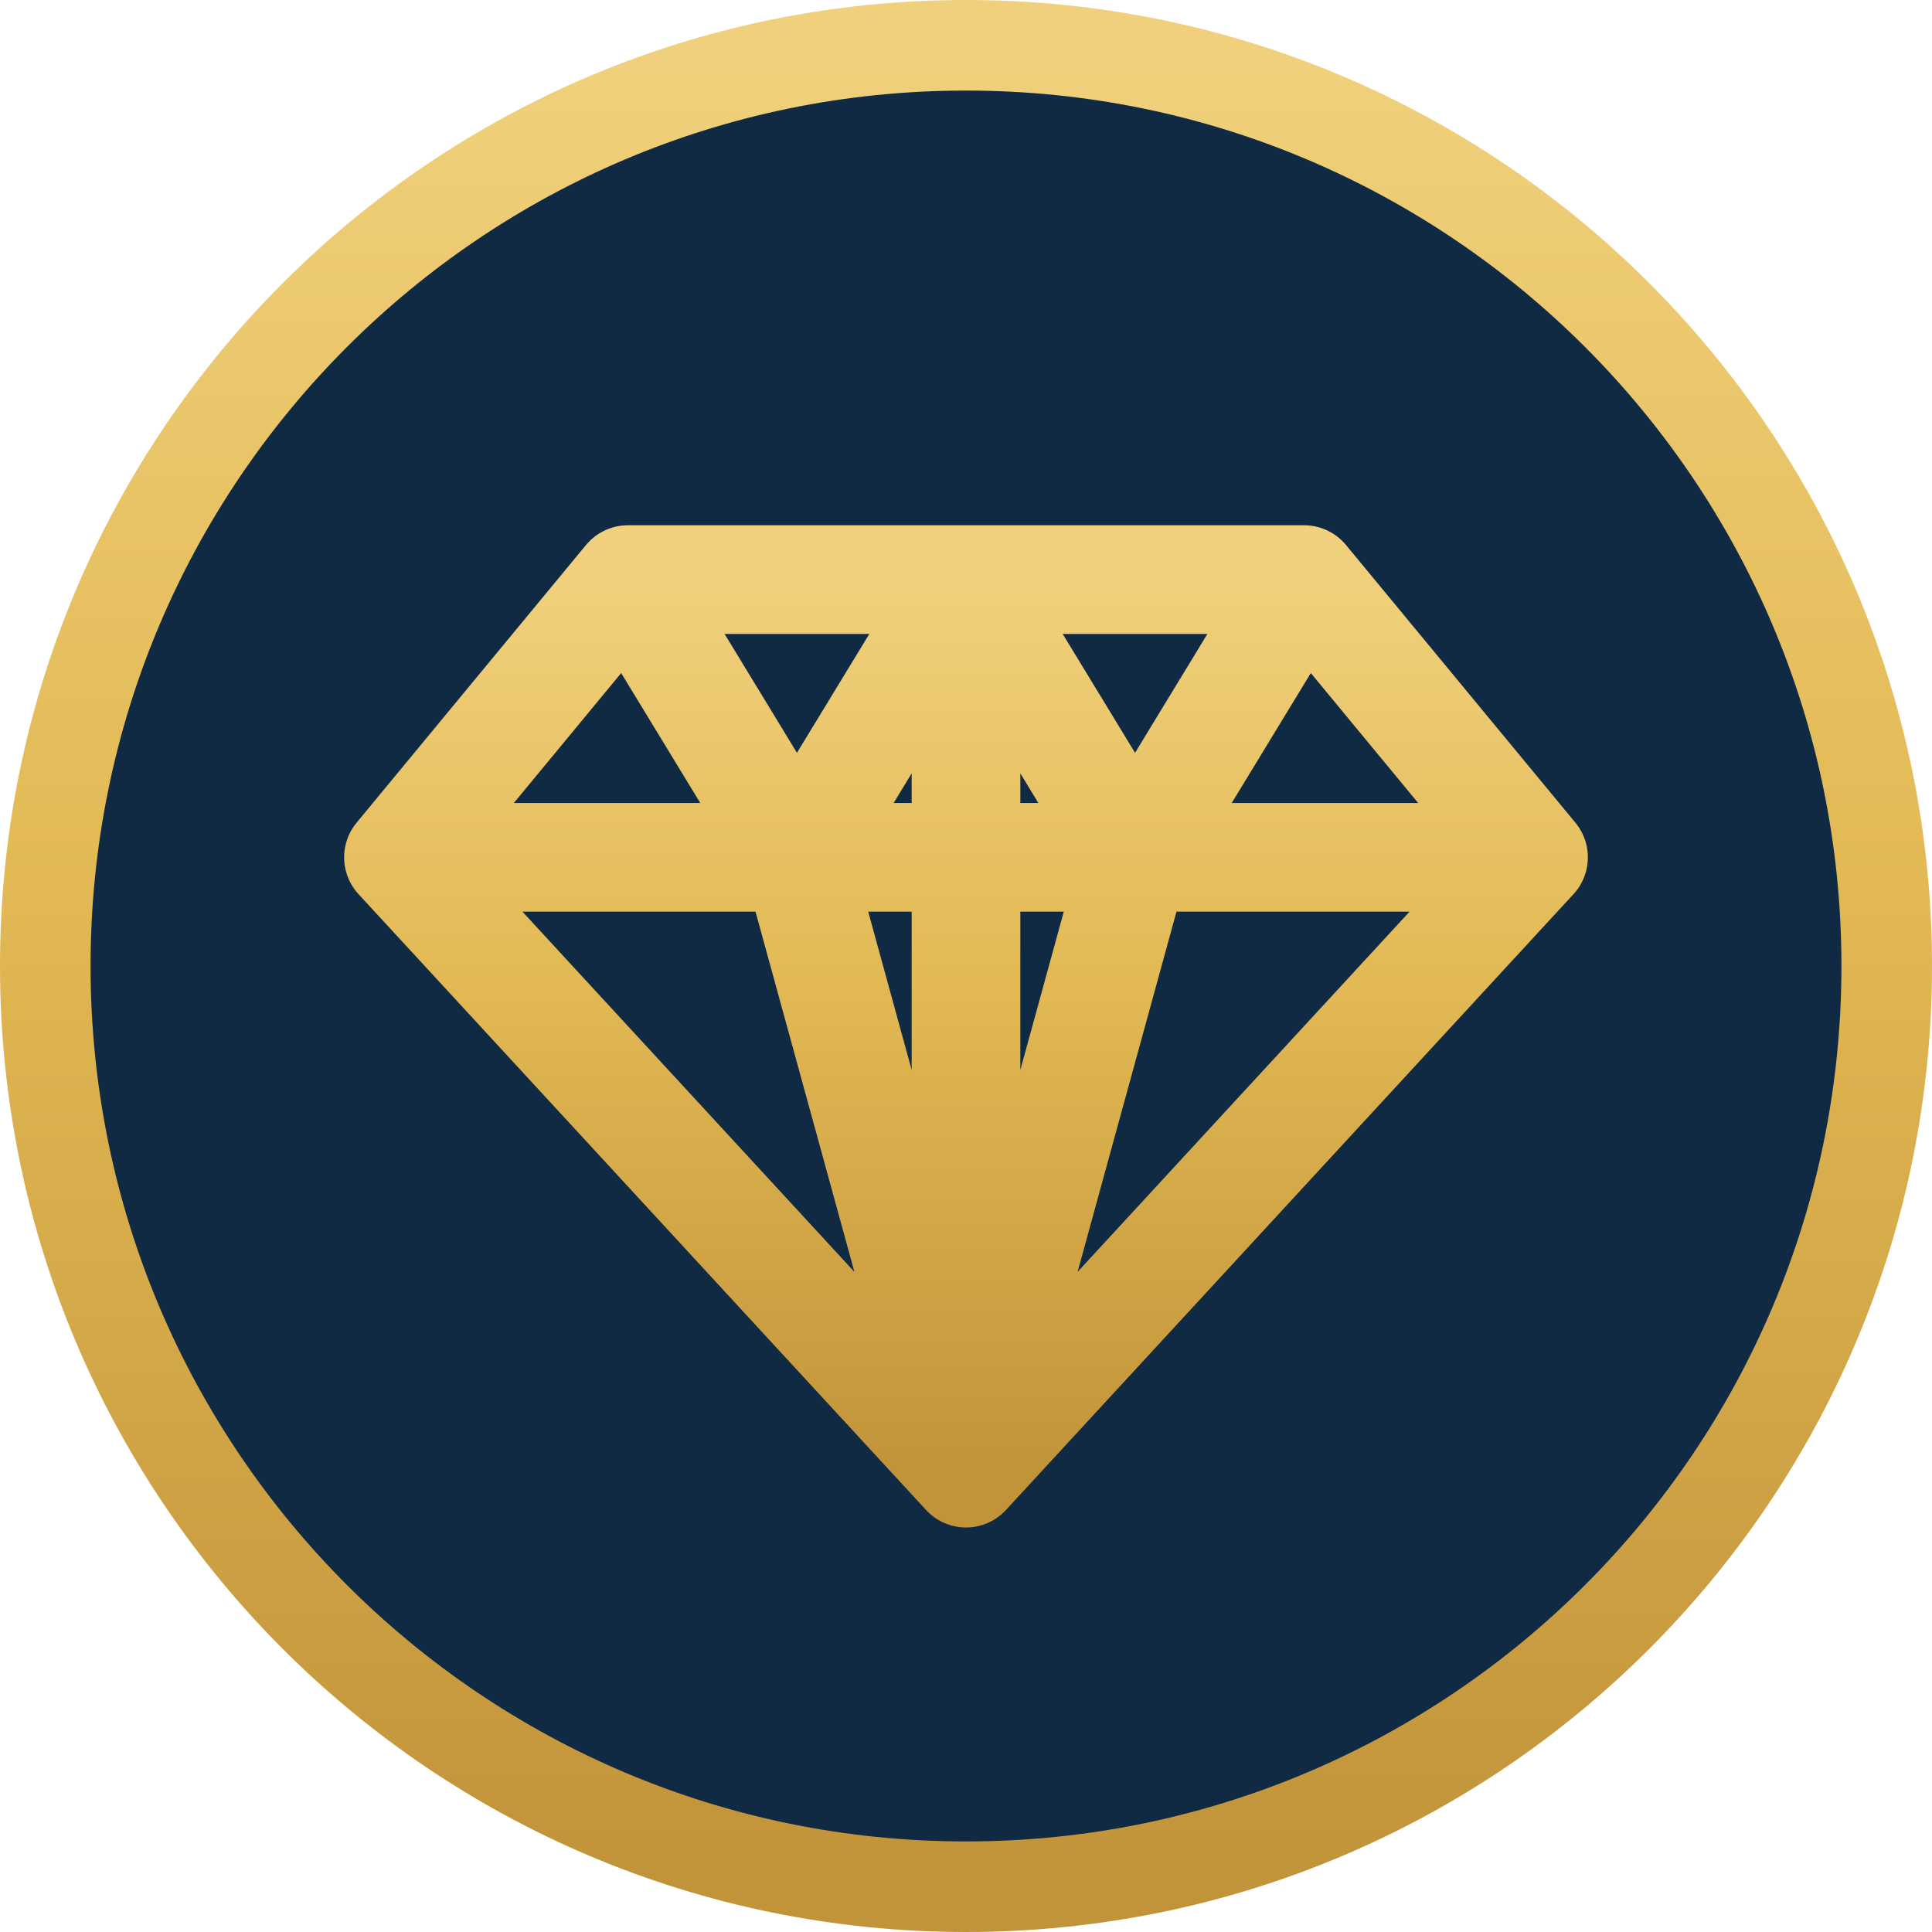
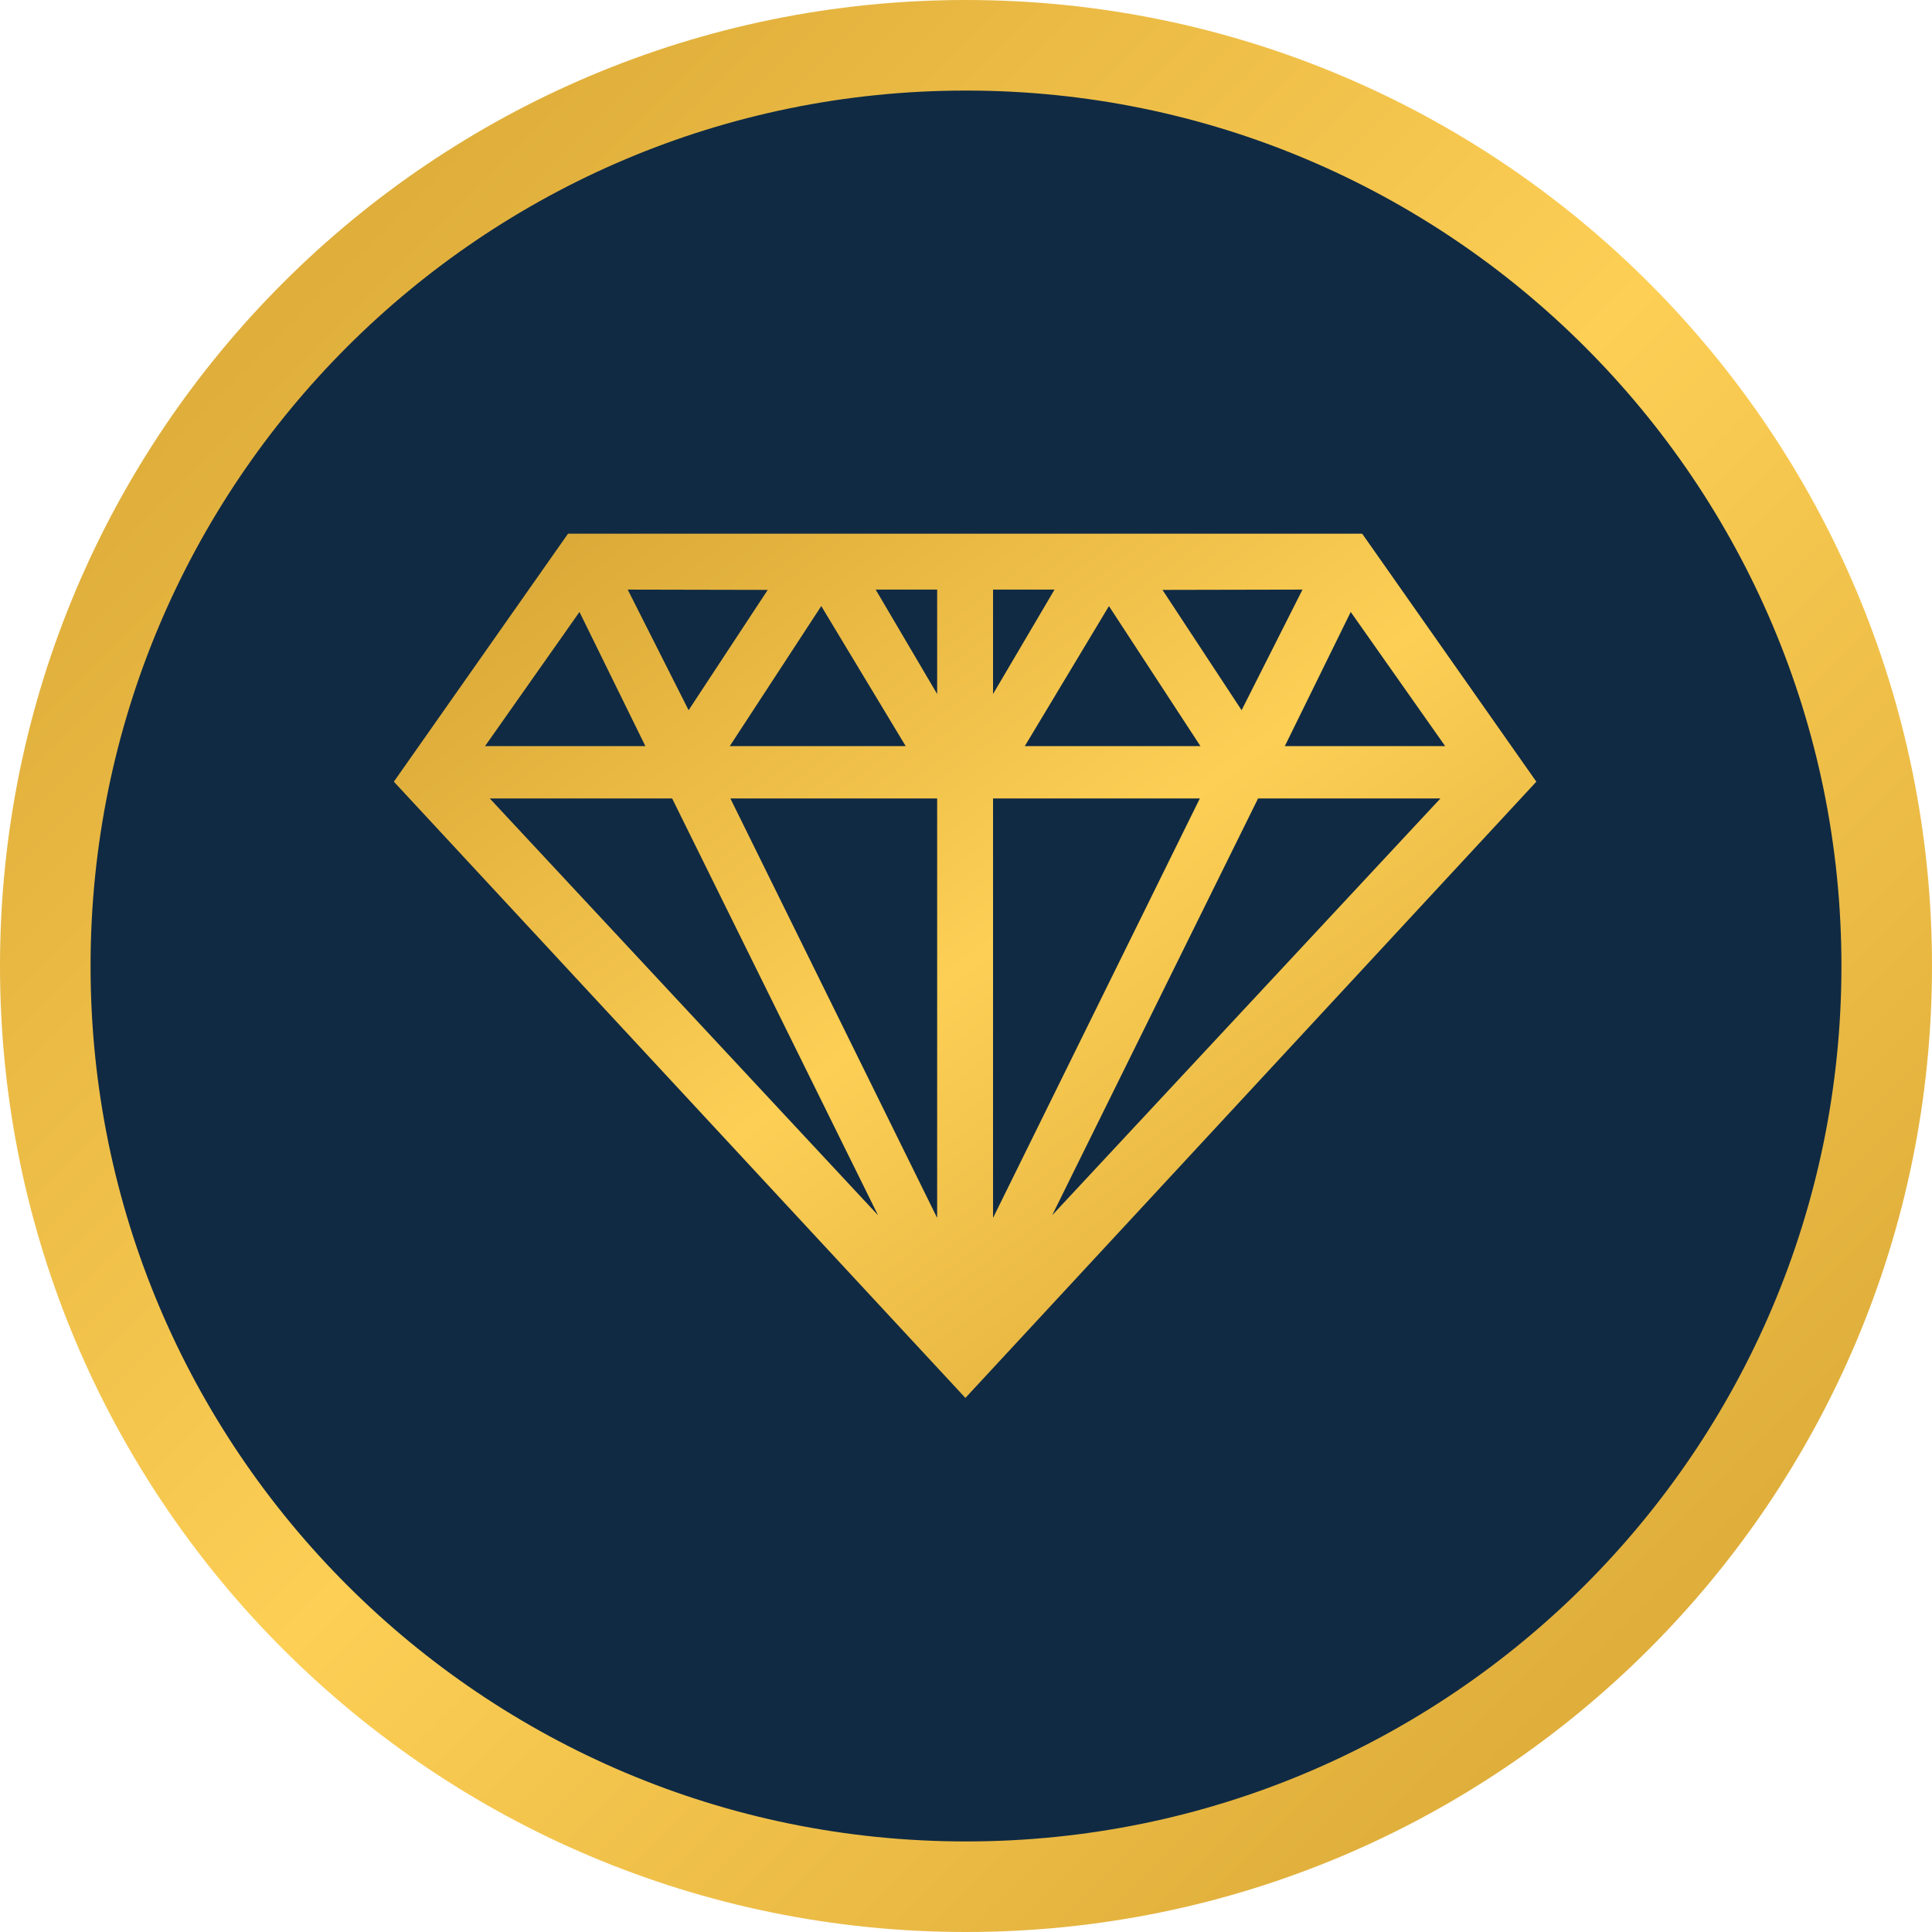
<svg xmlns="http://www.w3.org/2000/svg" viewBox="0 0 64 64">
  <defs>
-     <linearGradient id="o" x1="0" y1="0" x2="0" y2="1">
-       <stop offset="0" stop-color="#F0D07C" />
-       <stop offset=".45" stop-color="#E2B954" />
-       <stop offset="1" stop-color="#C2943A" />
+     <linearGradient id="o" x1="0" y1="0" x2="1" y2="1">
+       <stop offset="0" stop-color="#D5A332" />
+       <stop offset=".5" stop-color="#FDCF55" />
+       <stop offset="1" stop-color="#D5A332" />
    </linearGradient>
  </defs>
  <circle cx="32" cy="32" r="30.5" fill="#102A43" stroke="url(#o)" stroke-width="3" />
-   <path transform="translate(12 18) scale(.4)" d="M22 3L78 3L97 26L50 77L3 26L22 3M3 26L97 26M22 3L36 26L50 3L64 26L78 3M50 3L50 77M36 26L50 77M64 26L50 77" fill="none" stroke="url(#o)" stroke-width="9" stroke-linejoin="round" stroke-linecap="round" />
+   <path transform="translate(-70.79 17.68) scale(0.9744)" fill="url(#o)" fill-rule="evenodd" d="M105.47 29.38L86.04 8.43L91.96 0.00L118.96 0.00L124.88 8.43L105.47 29.38M121.78 7.22L118.57 2.66L116.33 7.22L121.78 7.22M106.41 5.45L108.50 1.90L106.41 1.90L106.41 5.45M114.86 6.00L116.93 1.90L112.17 1.91L114.86 6.00M113.44 9.00L106.41 9.00L106.41 23.26L113.44 9.00M121.62 9.00L115.42 9.00L108.42 23.17L121.62 9.00M113.46 7.22L110.35 2.46L107.49 7.22L113.46 7.22M89.14 7.22L94.59 7.22L92.35 2.66L89.14 7.22M104.51 5.45L104.51 1.90L102.42 1.90L104.51 5.45M96.06 6.00L98.75 1.91L93.99 1.90L96.06 6.00M97.48 9.00L104.51 23.26L104.51 9.00L97.48 9.00M89.30 9.00L102.50 23.17L95.50 9.00L89.30 9.00M97.46 7.22L103.44 7.22L100.57 2.46L97.46 7.22" />
</svg>
